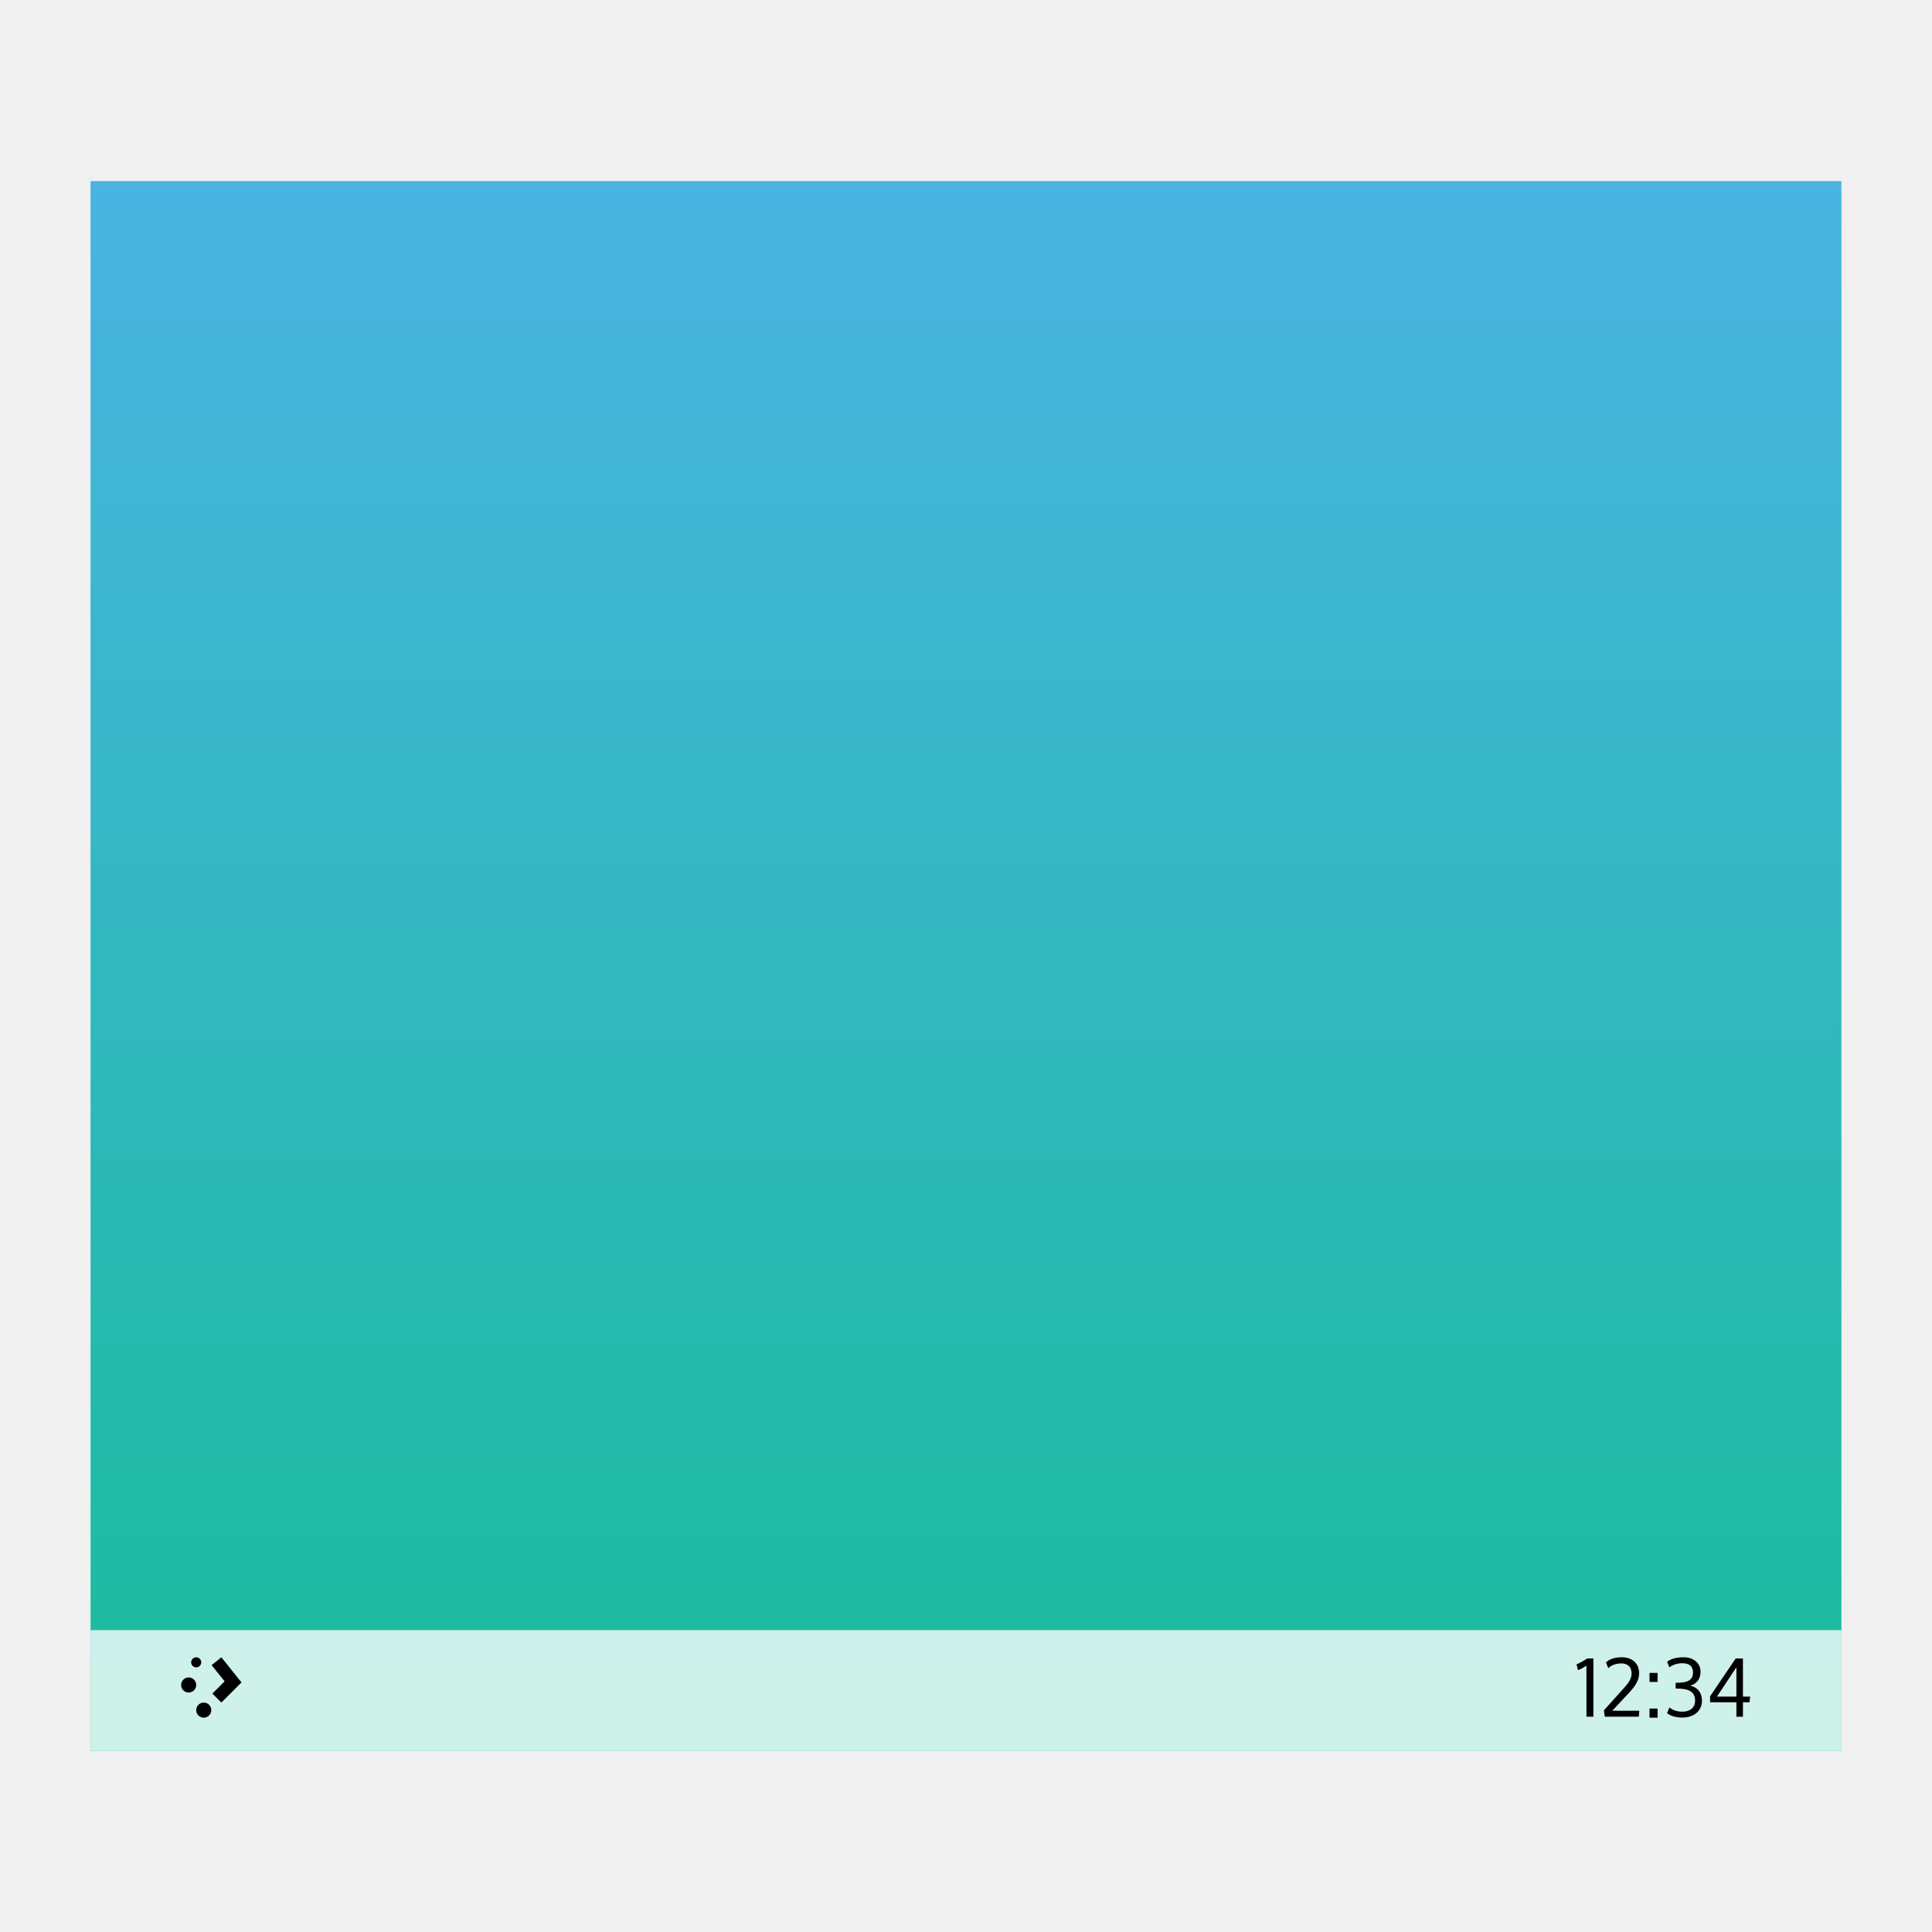
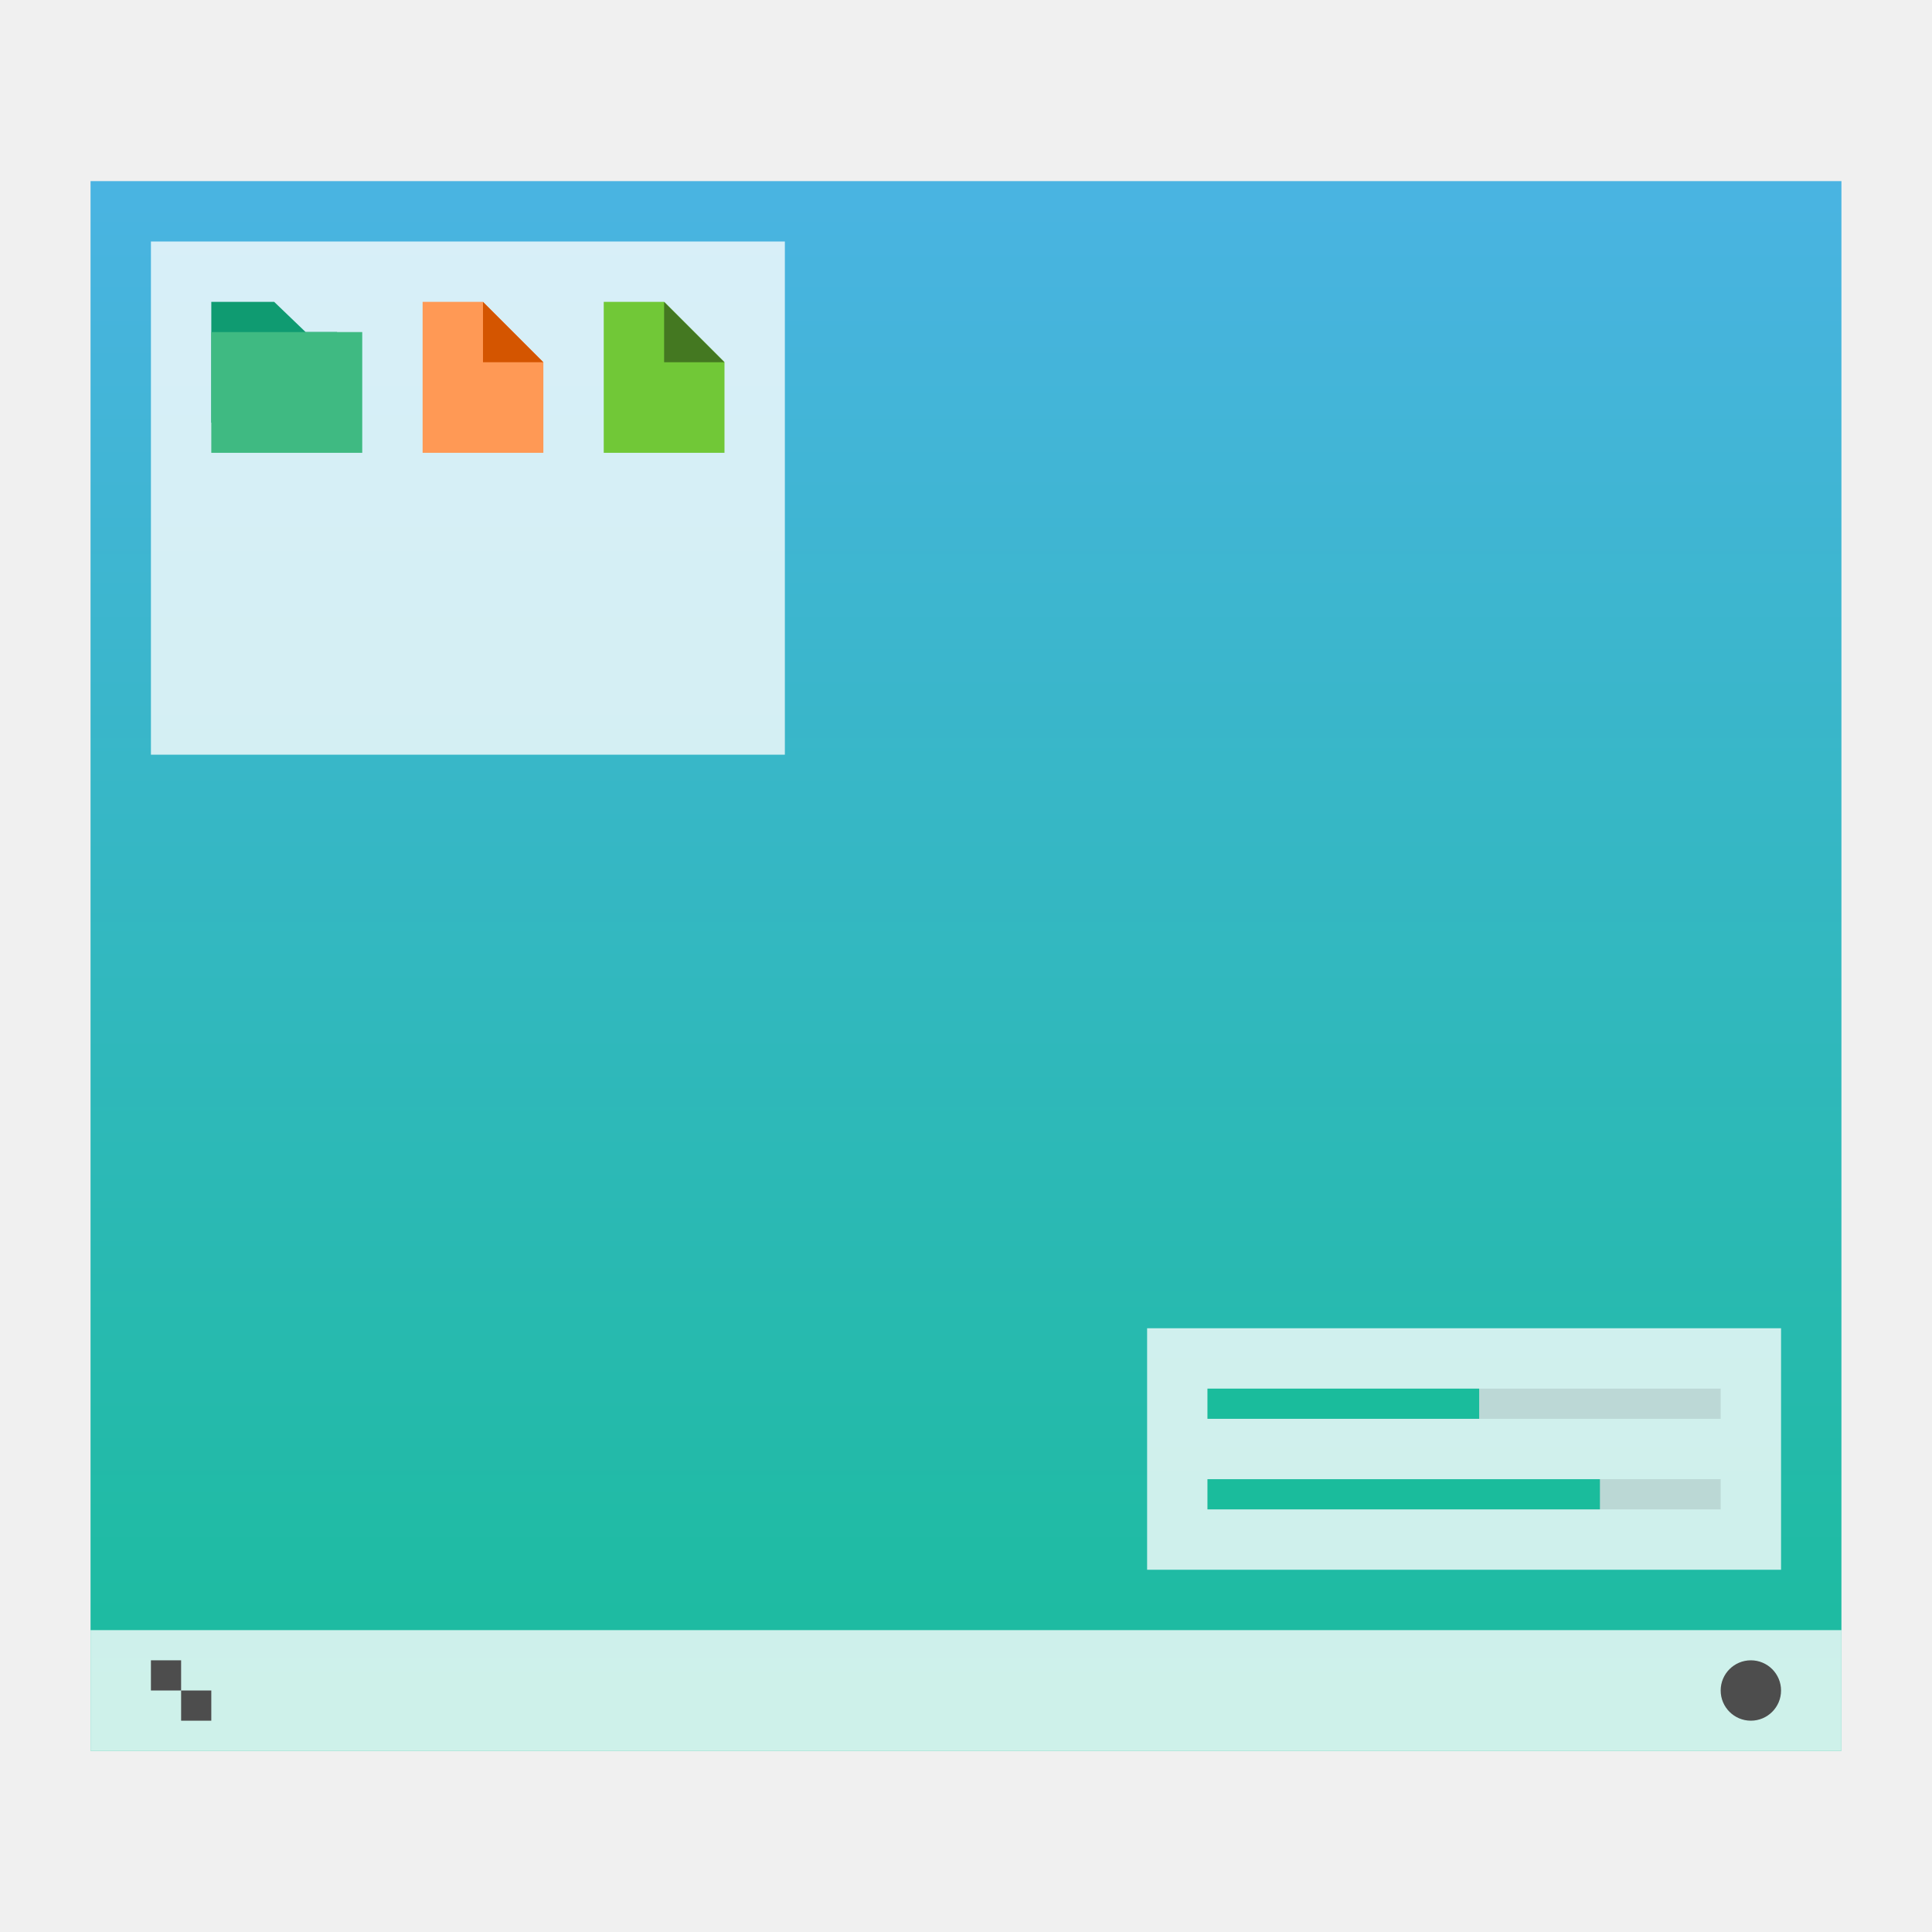
<svg xmlns="http://www.w3.org/2000/svg" xmlns:xlink="http://www.w3.org/1999/xlink" width="64" version="1.1" height="64" id="svg2">
  <defs id="defs5455">
    <linearGradient id="linearGradient4697">
      <stop style="stop-color:#1abc9c;stop-opacity:1" id="stop4699" />
      <stop offset="1" style="stop-color:#52b2ee;stop-opacity:1" id="stop4701" />
    </linearGradient>
    <linearGradient xlink:href="#linearGradient4697" id="linearGradient4249" gradientUnits="userSpaceOnUse" gradientTransform="matrix(1.208333,0,0,1.588888,-77.11889,-310.6806)" x1="419.33" y1="536.525" x2="419.33" y2="498.134" />
  </defs>
  <g id="layer1" transform="matrix(1 0 0 1 -384.5714 -483.798)">
    <path style="fill:url(#linearGradient4249)" id="path4247" d="m 387.571,489.798 0,52 58,0 0,-52 -58,0 z" />
    <g id="g4255">
      <path style="fill:#ffffff;fill-opacity:0.784" id="rect4128" d="m 387.571,537.798 0,3.2 0,0.8 1,0 56,0 1,0 0,-0.8 0,-3.2 -58,0 z" />
-       <g id="text4213" transform="matrix(0.6482982,0,0,0.6482982,155.6317,190.0607)">
-         <path id="path4218" d="m 434.239,537.834 c -0.159,0.11 -0.367,0.224 -0.542,0.302 l 0.073,0.289 c 0.143,-0.045 0.273,-0.122 0.432,-0.224 l 0,2.608 0.355,0 0,-2.975 -0.318,0 z" />
-         <path id="path4220" d="m 435.201,538.034 0.118,0.297 c 0.167,-0.171 0.416,-0.245 0.664,-0.245 0.338,0 0.526,0.187 0.526,0.518 l 0,0.02 c -0.004,0.232 -0.155,0.461 -0.387,0.717 l -1.027,1.141 0.045,0.326 1.74,0 0.025,-0.306 -1.382,0 0.84,-0.897 c 0.326,-0.35 0.526,-0.636 0.53,-1.011 l 0,-0.012 c 0,-0.489 -0.342,-0.811 -0.884,-0.811 -0.387,0 -0.64,0.106 -0.807,0.261 z" />
-         <path id="path4222" d="m 437.426,540.858 0.412,0 0,-0.465 -0.412,0 0,0.465 z m 0,-1.826 0.412,0 0,-0.461 -0.412,0 0,0.461 z" />
-         <path id="path4224" d="m 439.754,539.99 c 0,0.363 -0.265,0.562 -0.656,0.562 -0.302,0 -0.509,-0.098 -0.66,-0.216 l -0.114,0.289 c 0.11,0.106 0.391,0.228 0.778,0.228 0.579,0 1.003,-0.33 1.003,-0.86 0,-0.42 -0.232,-0.689 -0.595,-0.77 0.322,-0.098 0.522,-0.33 0.522,-0.713 0,-0.477 -0.412,-0.738 -0.852,-0.738 -0.412,0 -0.676,0.09 -0.856,0.228 l 0.114,0.289 c 0.159,-0.126 0.391,-0.212 0.664,-0.212 0.35,0 0.546,0.147 0.546,0.477 0,0.469 -0.432,0.522 -0.888,0.522 l 0,0.293 c 0.554,0 0.994,0.086 0.994,0.619 z" />
-         <path id="path4226" d="m 441.865,538.282 0,1.5 -0.994,0 0.994,-1.5 z m 0.672,1.789 0.029,-0.289 -0.367,0 0,-1.948 -0.371,0 -1.308,1.932 0,0.306 1.345,0 0,0.738 0.334,0 0,-0.738 0.338,0 z" />
-       </g>
-       <path style="color:#000000" id="path2994" d="m 391.071,538.698 a 0.167,0.167 0 0 0 -0.167,0.167 0.167,0.167 0 0 0 0.167,0.167 0.167,0.167 0 0 0 0.167,-0.167 0.167,0.167 0 0 0 -0.167,-0.167 z m 0.833,0 -0.323,0.26 0.432,0.536 -0.406,0.406 0.297,0.297 0.667,-0.667 -0.667,-0.833 z m -1.083,0.667 a 0.25,0.25 0 0 0 -0.25,0.25 0.25,0.25 0 0 0 0.25,0.25 0.25,0.25 0 0 0 0.25,-0.25 0.25,0.25 0 0 0 -0.25,-0.25 z m 0.5,0.833 a 0.25,0.25 0 0 0 -0.25,0.25 0.25,0.25 0 0 0 0.25,0.25 0.25,0.25 0 0 0 0.25,-0.25 0.25,0.25 0 0 0 -0.25,-0.25 z" />
+       <path d="m 389.571,538.798 0,1 1,0 0,-1 z m 1,1 0,1 1,0 0,-1 z" id="path4214" style="fill:#4d4d4d" />
    </g>
+     <path style="fill:#ffffff;fill-opacity:0.784" d="m 389.571,491.798 21,-3e-5 0,17 -21,3e-5 z" id="rect3432-0" />
+     <path style="fill:#0f9b71;fill-opacity:1" id="rect4160-5" d="m 391.571,493.798 0,4 4.167,0 0,-3 -1.042,0 -1.042,-1 z" />
+     <path style="fill:#ff9955" id="rect4235-8" d="m 398.571,493.798 0,5 4,0 0,-3 -2,-2 z" />
+     <path style="fill:#d45500;fill-rule:evenodd" id="path4237-5" d="m 400.571,493.798 2,2 -2,0 z" />
+     <path style="fill:#3fba82;fill-opacity:1" id="rect4272-6" d="m 391.571,494.798 5,0 0,4 -5,0 z" />
+     <path style="fill:#71c837" id="path4275-8" d="m 404.571,493.798 0,5 4,0 0,-3 -2,-2 z" />
+     <path style="fill:#447821;fill-rule:evenodd" id="path4277-5" d="m 406.571,493.798 2,2 -2,0 z" />
+     <rect style="fill:#ffffff;fill-opacity:0.784;stroke:none;stroke-width:3;stroke-miterlimit:4;stroke-dasharray:none;stroke-opacity:1" id="rect4167" width="21" height="8" x="422.571" y="527.798" />
+     <rect style="fill:#000000;fill-opacity:0.098;stroke:none;stroke-width:3;stroke-miterlimit:4;stroke-dasharray:none;stroke-opacity:1" id="rect4169" width="17" height="1" x="424.571" y="529.798" ry="0.5" rx="0" />
+     <rect style="fill:#1abc9c;fill-opacity:1;stroke:none;stroke-width:3;stroke-miterlimit:4;stroke-dasharray:none;stroke-opacity:1" id="rect4173" width="9" height="1" x="424.571" y="529.798" rx="0" ry="0.5" />
+     <rect rx="0" ry="0.5" y="532.798" x="424.571" height="1" width="17" id="rect4175" style="fill:#000000;fill-opacity:0.098;stroke:none;stroke-width:3;stroke-miterlimit:4;stroke-dasharray:none;stroke-opacity:1" />
+     <rect ry="0.5" rx="0" y="532.798" x="424.571" height="1" width="13" id="rect4177" style="fill:#1abc9c;fill-opacity:1;stroke:none;stroke-width:3;stroke-miterlimit:4;stroke-dasharray:none;stroke-opacity:1" />
+     <circle cx="442.571" cy="539.798" style="fill:#4d4d4d" id="path4166-70" r="1" />
  </g>
</svg>
